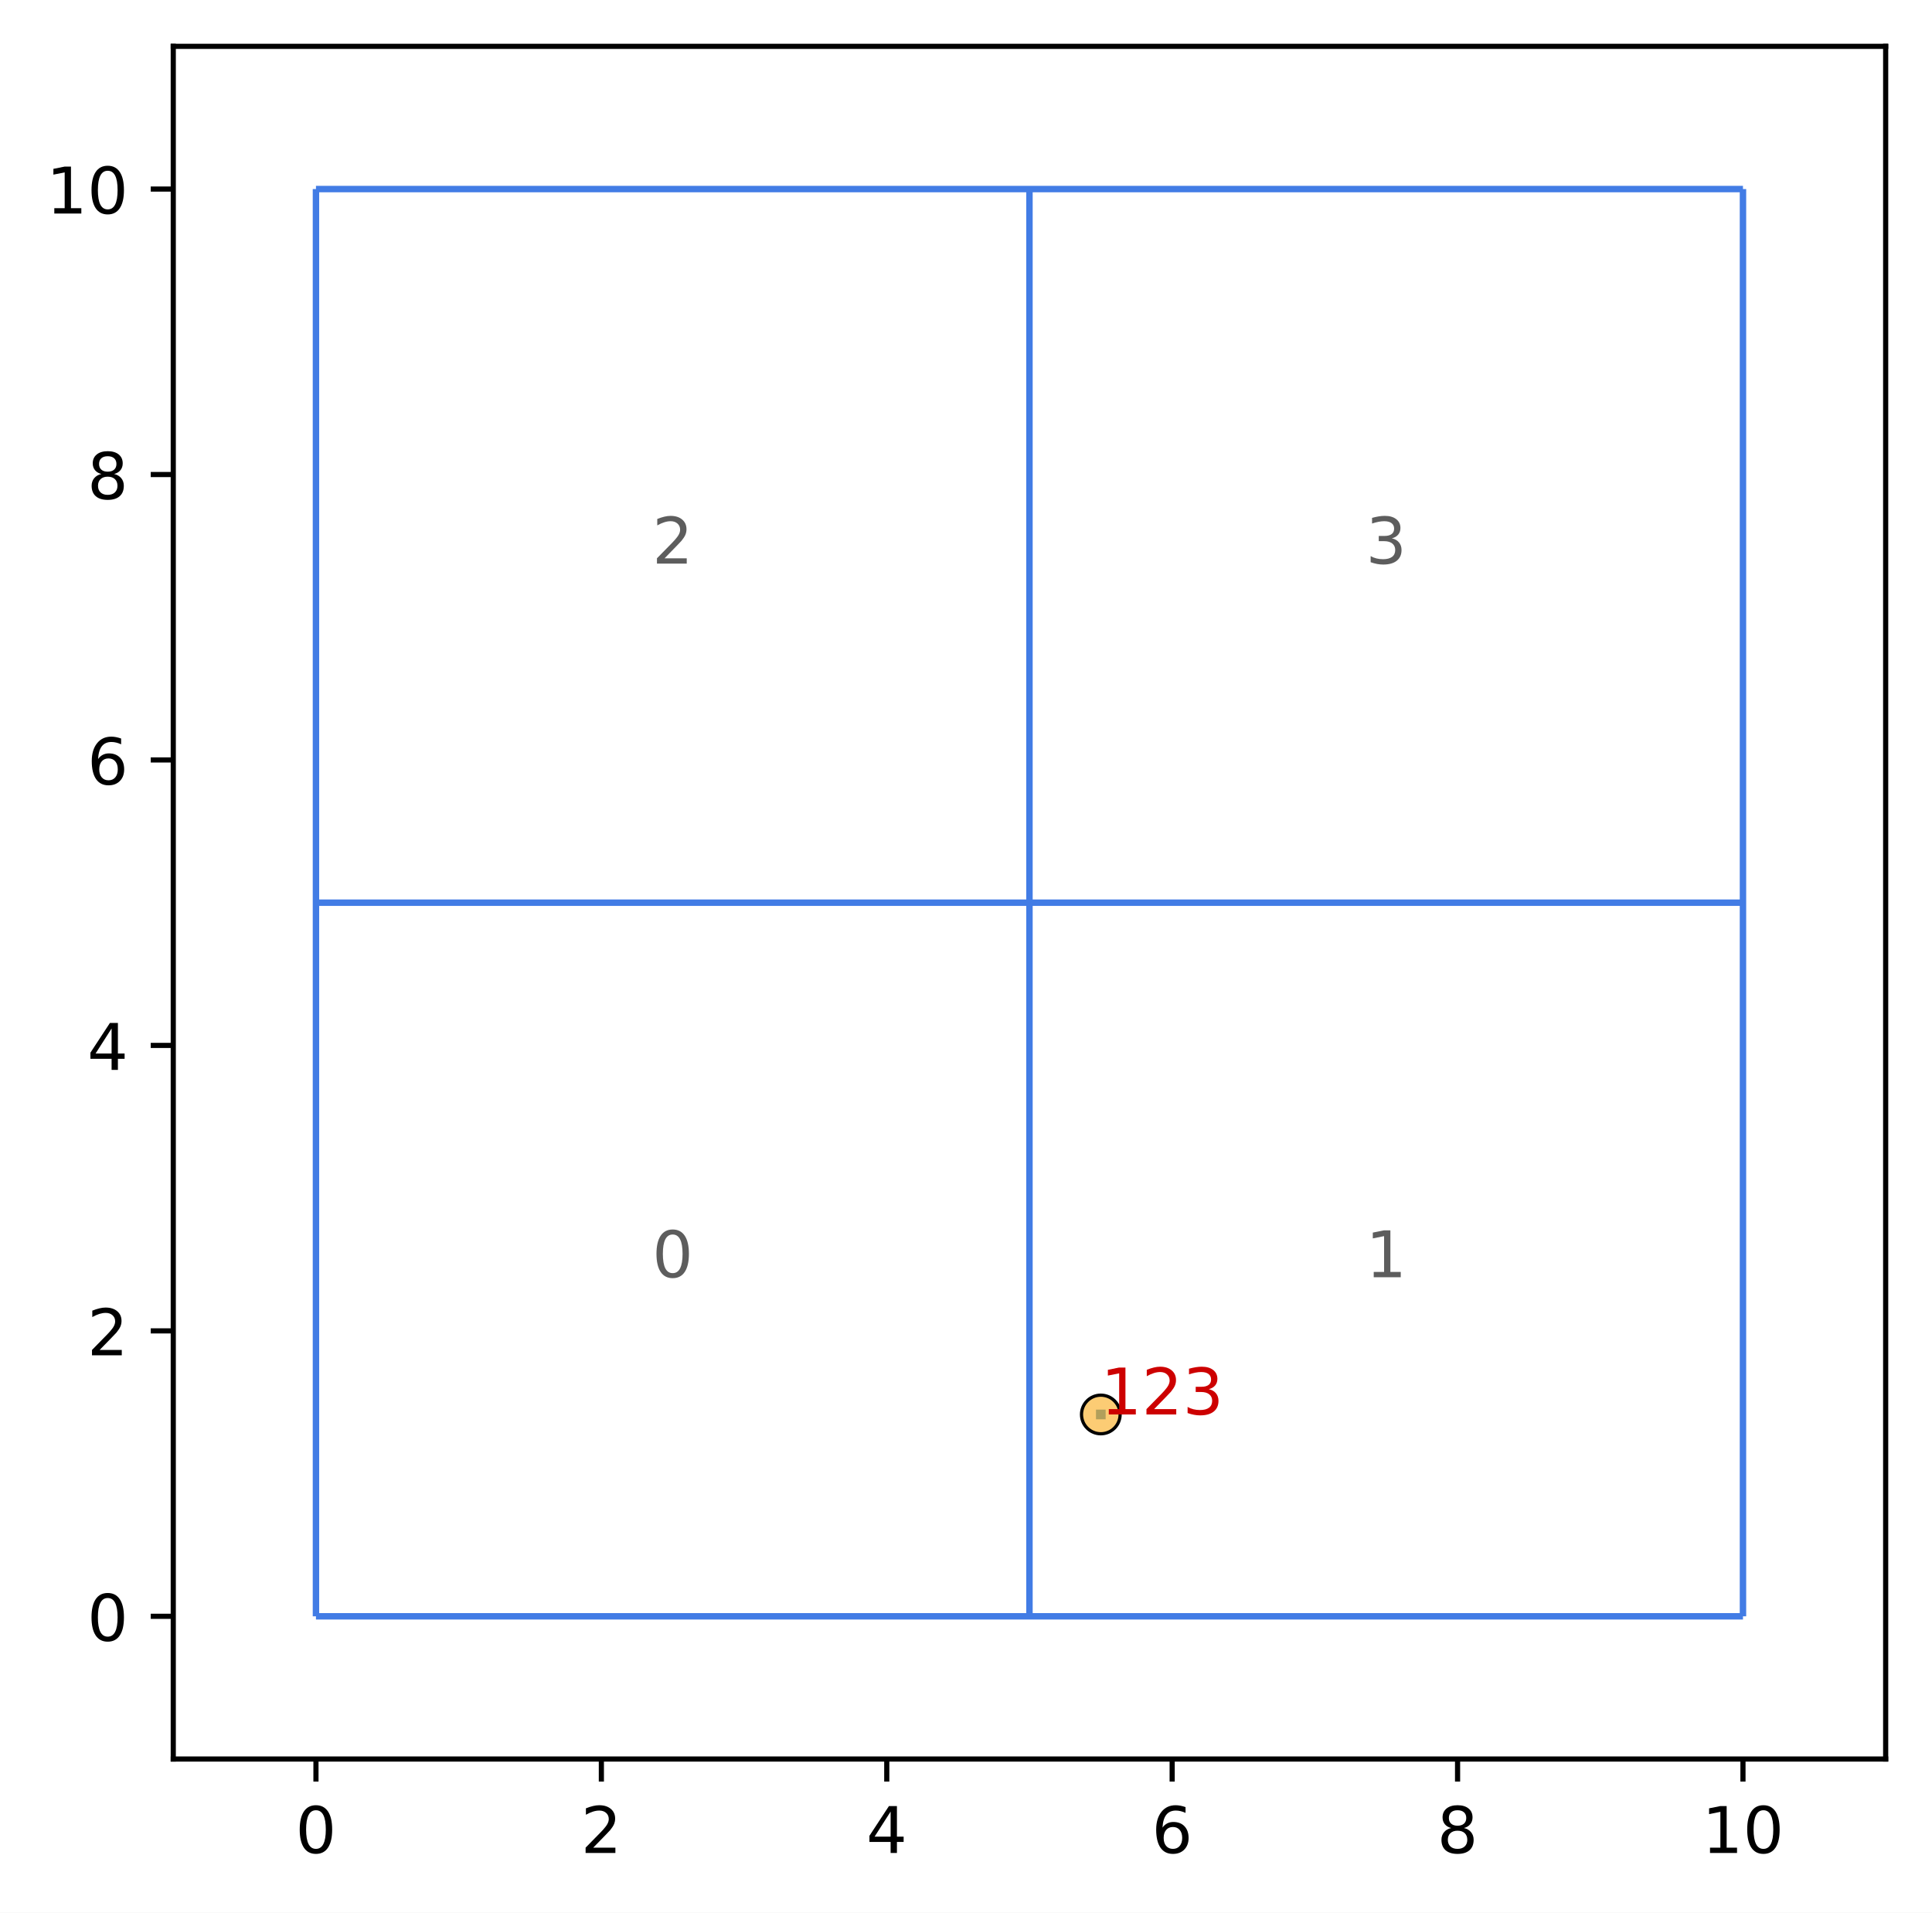
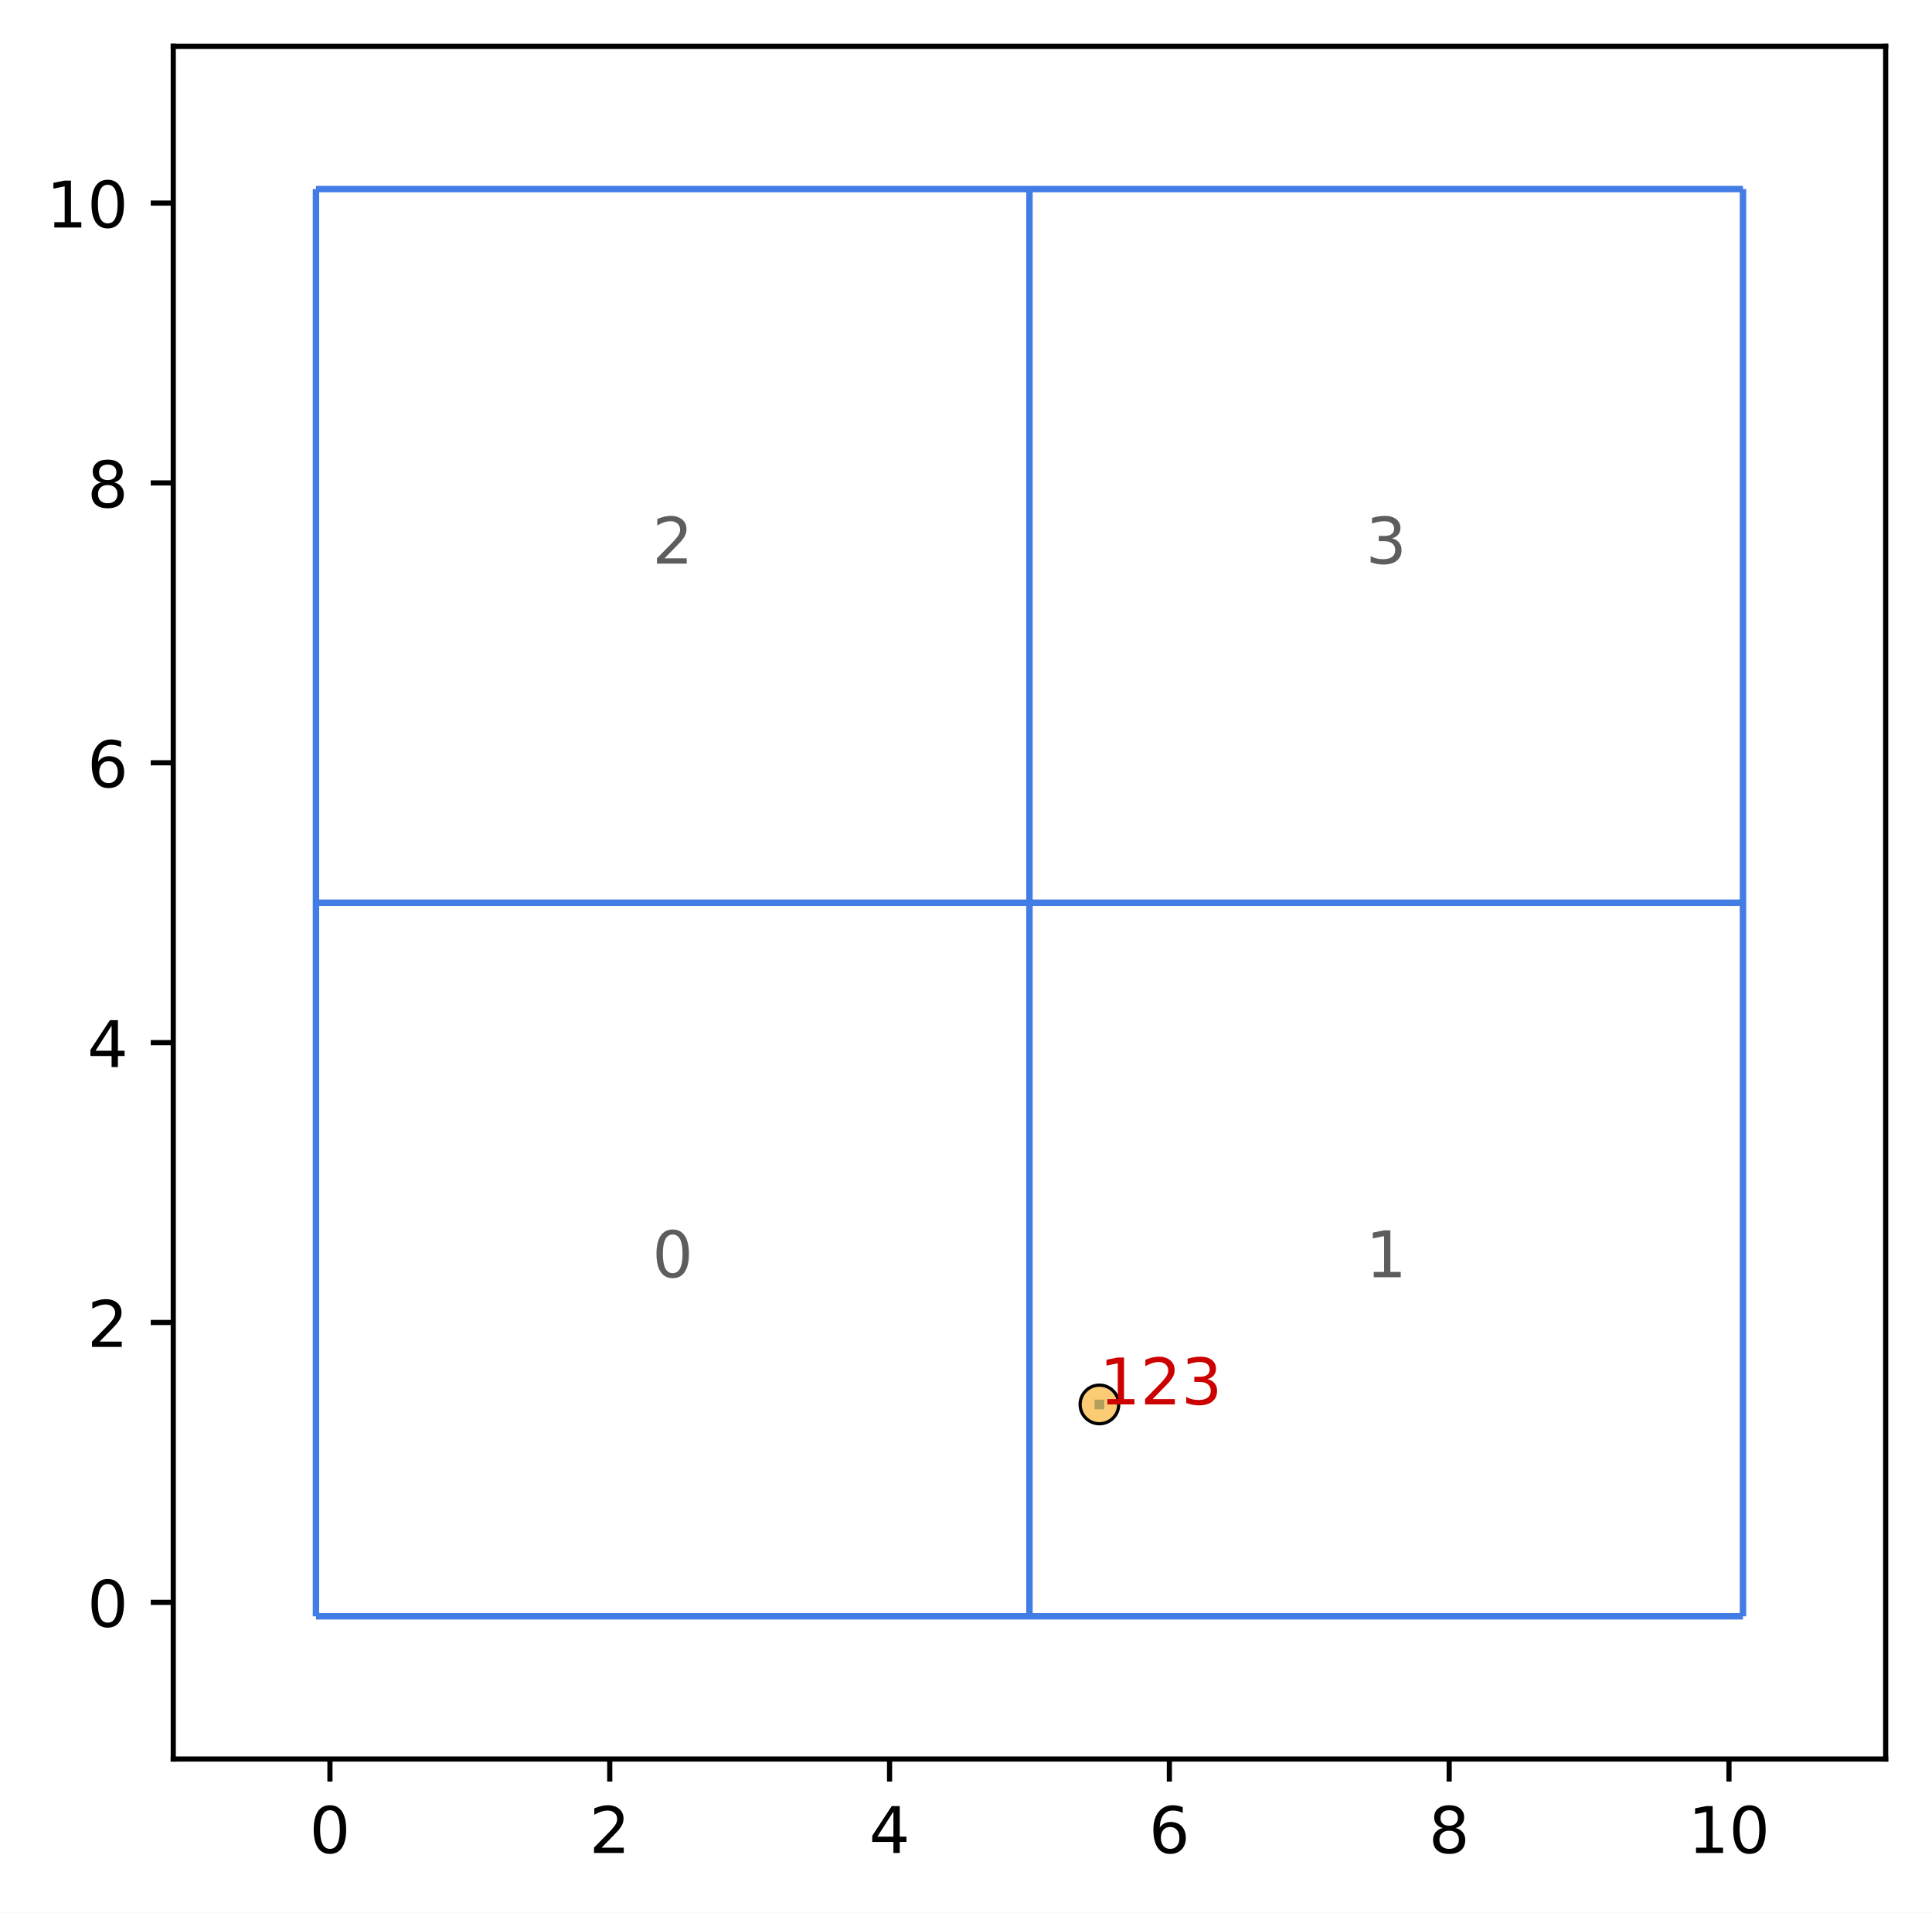
<svg xmlns="http://www.w3.org/2000/svg" xmlns:xlink="http://www.w3.org/1999/xlink" width="300.237pt" height="297.19pt" viewBox="0 0 300.237 297.19" version="1.1">
  <defs>
    <style type="text/css">*{stroke-linejoin: round; stroke-linecap: butt}</style>
  </defs>
  <g id="figure_1">
    <g id="patch_1">
      <path d="M -0 297.19  L 300.237 297.19  L 300.237 0  L -0 0  z " style="fill: #ffffff" />
    </g>
    <g id="axes_1">
      <g id="patch_2">
        <path d="M 26.925 273.312  L 293.037 273.312  L 293.037 7.2  L 26.925 7.2  z " style="fill: #ffffff" />
      </g>
      <g id="patch_3">
-         <path d="M 49.101 251.136  L 49.101 29.376  M 159.981 251.136  L 159.981 29.376  M 270.861 251.136  L 270.861 29.376  M 49.101 251.136  L 270.861 251.136  M 49.101 140.256  L 270.861 140.256  M 49.101 29.376  L 270.861 29.376  " clip-path="url(#p6c71809631)" style="fill: #1f77b4; stroke: #427ce5; stroke-linejoin: miter" />
+         <path d="M 49.101 251.136  L 49.101 29.376  M 159.981 251.136  L 159.981 29.376  M 270.861 251.136  L 270.861 29.376  M 49.101 251.136  L 270.861 251.136  M 49.101 140.256  L 270.861 140.256  M 49.101 29.376  L 270.861 29.376  " clip-path="url(#p66a6b0fc48)" style="fill: #1f77b4; stroke: #427ce5; stroke-linejoin: miter" />
      </g>
      <g id="matplotlib.axis_1">
        <g id="xtick_1">
          <g id="line2d_1">
            <defs>
-               <path id="m2c68ccb6d6" d="M 0 0  L 0 3.5  " style="stroke: #000000; stroke-width: 0.8" />
+               <path id="mf157a72104" d="M 0 0  L 0 3.5  " style="stroke: #000000; stroke-width: 0.8" />
            </defs>
            <g>
-               <use xlink:href="#m2c68ccb6d6" x="49.101" y="273.312" style="stroke: #000000; stroke-width: 0.8" />
+               <use xlink:href="#mf157a72104" x="51.275" y="273.312" style="stroke: #000000; stroke-width: 0.8" />
            </g>
          </g>
          <g id="text_1">
-             <g transform="translate(45.91975 287.9104)scale(0.1 -0.1)">
+             <g transform="translate(48.09387 287.9104)scale(0.1 -0.1)">
              <defs>
                <path id="DejaVuSans-30" d="M 2034 4250  Q 1547 4250 1301 3770  Q 1056 3291 1056 2328  Q 1056 1369 1301 889  Q 1547 409 2034 409  Q 2525 409 2770 889  Q 3016 1369 3016 2328  Q 3016 3291 2770 3770  Q 2525 4250 2034 4250  z M 2034 4750  Q 2819 4750 3233 4129  Q 3647 3509 3647 2328  Q 3647 1150 3233 529  Q 2819 -91 2034 -91  Q 1250 -91 836 529  Q 422 1150 422 2328  Q 422 3509 836 4129  Q 1250 4750 2034 4750  z " transform="scale(0.015625)" />
              </defs>
              <use xlink:href="#DejaVuSans-30" />
            </g>
          </g>
        </g>
        <g id="xtick_2">
          <g id="line2d_2">
            <g>
-               <use xlink:href="#m2c68ccb6d6" x="93.453" y="273.312" style="stroke: #000000; stroke-width: 0.8" />
+               <use xlink:href="#mf157a72104" x="94.757" y="273.312" style="stroke: #000000; stroke-width: 0.8" />
            </g>
          </g>
          <g id="text_2">
-             <g transform="translate(90.27175 287.9104)scale(0.1 -0.1)">
+             <g transform="translate(91.57622 287.9104)scale(0.1 -0.1)">
              <defs>
                <path id="DejaVuSans-32" d="M 1228 531  L 3431 531  L 3431 0  L 469 0  L 469 531  Q 828 903 1448 1529  Q 2069 2156 2228 2338  Q 2531 2678 2651 2914  Q 2772 3150 2772 3378  Q 2772 3750 2511 3984  Q 2250 4219 1831 4219  Q 1534 4219 1204 4116  Q 875 4013 500 3803  L 500 4441  Q 881 4594 1212 4672  Q 1544 4750 1819 4750  Q 2544 4750 2975 4387  Q 3406 4025 3406 3419  Q 3406 3131 3298 2873  Q 3191 2616 2906 2266  Q 2828 2175 2409 1742  Q 1991 1309 1228 531  z " transform="scale(0.015625)" />
              </defs>
              <use xlink:href="#DejaVuSans-32" />
            </g>
          </g>
        </g>
        <g id="xtick_3">
          <g id="line2d_3">
            <g>
-               <use xlink:href="#m2c68ccb6d6" x="137.805" y="273.312" style="stroke: #000000; stroke-width: 0.8" />
+               <use xlink:href="#mf157a72104" x="138.24" y="273.312" style="stroke: #000000; stroke-width: 0.8" />
            </g>
          </g>
          <g id="text_3">
-             <g transform="translate(134.6238 287.9104)scale(0.1 -0.1)">
+             <g transform="translate(135.0586 287.9104)scale(0.1 -0.1)">
              <defs>
                <path id="DejaVuSans-34" d="M 2419 4116  L 825 1625  L 2419 1625  L 2419 4116  z M 2253 4666  L 3047 4666  L 3047 1625  L 3713 1625  L 3713 1100  L 3047 1100  L 3047 0  L 2419 0  L 2419 1100  L 313 1100  L 313 1709  L 2253 4666  z " transform="scale(0.015625)" />
              </defs>
              <use xlink:href="#DejaVuSans-34" />
            </g>
          </g>
        </g>
        <g id="xtick_4">
          <g id="line2d_4">
            <g>
-               <use xlink:href="#m2c68ccb6d6" x="182.157" y="273.312" style="stroke: #000000; stroke-width: 0.8" />
+               <use xlink:href="#mf157a72104" x="181.722" y="273.312" style="stroke: #000000; stroke-width: 0.8" />
            </g>
          </g>
          <g id="text_4">
-             <g transform="translate(178.9758 287.9104)scale(0.1 -0.1)">
+             <g transform="translate(178.5409 287.9104)scale(0.1 -0.1)">
              <defs>
                <path id="DejaVuSans-36" d="M 2113 2584  Q 1688 2584 1439 2293  Q 1191 2003 1191 1497  Q 1191 994 1439 701  Q 1688 409 2113 409  Q 2538 409 2786 701  Q 3034 994 3034 1497  Q 3034 2003 2786 2293  Q 2538 2584 2113 2584  z M 3366 4563  L 3366 3988  Q 3128 4100 2886 4159  Q 2644 4219 2406 4219  Q 1781 4219 1451 3797  Q 1122 3375 1075 2522  Q 1259 2794 1537 2939  Q 1816 3084 2150 3084  Q 2853 3084 3261 2657  Q 3669 2231 3669 1497  Q 3669 778 3244 343  Q 2819 -91 2113 -91  Q 1303 -91 875 529  Q 447 1150 447 2328  Q 447 3434 972 4092  Q 1497 4750 2381 4750  Q 2619 4750 2861 4703  Q 3103 4656 3366 4563  z " transform="scale(0.015625)" />
              </defs>
              <use xlink:href="#DejaVuSans-36" />
            </g>
          </g>
        </g>
        <g id="xtick_5">
          <g id="line2d_5">
            <g>
-               <use xlink:href="#m2c68ccb6d6" x="226.509" y="273.312" style="stroke: #000000; stroke-width: 0.8" />
+               <use xlink:href="#mf157a72104" x="225.205" y="273.312" style="stroke: #000000; stroke-width: 0.8" />
            </g>
          </g>
          <g id="text_5">
-             <g transform="translate(223.3278 287.9104)scale(0.1 -0.1)">
+             <g transform="translate(222.0233 287.9104)scale(0.1 -0.1)">
              <defs>
                <path id="DejaVuSans-38" d="M 2034 2216  Q 1584 2216 1326 1975  Q 1069 1734 1069 1313  Q 1069 891 1326 650  Q 1584 409 2034 409  Q 2484 409 2743 651  Q 3003 894 3003 1313  Q 3003 1734 2745 1975  Q 2488 2216 2034 2216  z M 1403 2484  Q 997 2584 770 2862  Q 544 3141 544 3541  Q 544 4100 942 4425  Q 1341 4750 2034 4750  Q 2731 4750 3128 4425  Q 3525 4100 3525 3541  Q 3525 3141 3298 2862  Q 3072 2584 2669 2484  Q 3125 2378 3379 2068  Q 3634 1759 3634 1313  Q 3634 634 3220 271  Q 2806 -91 2034 -91  Q 1263 -91 848 271  Q 434 634 434 1313  Q 434 1759 690 2068  Q 947 2378 1403 2484  z M 1172 3481  Q 1172 3119 1398 2916  Q 1625 2713 2034 2713  Q 2441 2713 2670 2916  Q 2900 3119 2900 3481  Q 2900 3844 2670 4047  Q 2441 4250 2034 4250  Q 1625 4250 1398 4047  Q 1172 3844 1172 3481  z " transform="scale(0.015625)" />
              </defs>
              <use xlink:href="#DejaVuSans-38" />
            </g>
          </g>
        </g>
        <g id="xtick_6">
          <g id="line2d_6">
            <g>
-               <use xlink:href="#m2c68ccb6d6" x="270.861" y="273.312" style="stroke: #000000; stroke-width: 0.8" />
+               <use xlink:href="#mf157a72104" x="268.687" y="273.312" style="stroke: #000000; stroke-width: 0.8" />
            </g>
          </g>
          <g id="text_6">
-             <g transform="translate(264.4985 287.9104)scale(0.1 -0.1)">
+             <g transform="translate(262.3244 287.9104)scale(0.1 -0.1)">
              <defs>
                <path id="DejaVuSans-31" d="M 794 531  L 1825 531  L 1825 4091  L 703 3866  L 703 4441  L 1819 4666  L 2450 4666  L 2450 531  L 3481 531  L 3481 0  L 794 0  L 794 531  z " transform="scale(0.015625)" />
              </defs>
              <use xlink:href="#DejaVuSans-31" />
              <use xlink:href="#DejaVuSans-30" x="63.623" />
            </g>
          </g>
        </g>
      </g>
      <g id="matplotlib.axis_2">
        <g id="ytick_1">
          <g id="line2d_7">
            <defs>
-               <path id="md8915294aa" d="M 0 0  L -3.5 0  " style="stroke: #000000; stroke-width: 0.8" />
+               <path id="ma7d5313897" d="M 0 0  L -3.5 0  " style="stroke: #000000; stroke-width: 0.8" />
            </defs>
            <g>
-               <use xlink:href="#md8915294aa" x="26.925" y="251.136" style="stroke: #000000; stroke-width: 0.8" />
+               <use xlink:href="#ma7d5313897" x="26.925" y="248.962" style="stroke: #000000; stroke-width: 0.8" />
            </g>
          </g>
          <g id="text_7">
-             <g transform="translate(13.5625 254.9352)scale(0.1 -0.1)">
+             <g transform="translate(13.5625 252.7611)scale(0.1 -0.1)">
              <use xlink:href="#DejaVuSans-30" />
            </g>
          </g>
        </g>
        <g id="ytick_2">
          <g id="line2d_8">
            <g>
-               <use xlink:href="#md8915294aa" x="26.925" y="206.784" style="stroke: #000000; stroke-width: 0.8" />
+               <use xlink:href="#ma7d5313897" x="26.925" y="205.48" style="stroke: #000000; stroke-width: 0.8" />
            </g>
          </g>
          <g id="text_8">
-             <g transform="translate(13.5625 210.5832)scale(0.1 -0.1)">
+             <g transform="translate(13.5625 209.2787)scale(0.1 -0.1)">
              <use xlink:href="#DejaVuSans-32" />
            </g>
          </g>
        </g>
        <g id="ytick_3">
          <g id="line2d_9">
            <g>
-               <use xlink:href="#md8915294aa" x="26.925" y="162.432" style="stroke: #000000; stroke-width: 0.8" />
+               <use xlink:href="#ma7d5313897" x="26.925" y="161.997" style="stroke: #000000; stroke-width: 0.8" />
            </g>
          </g>
          <g id="text_9">
-             <g transform="translate(13.5625 166.2312)scale(0.1 -0.1)">
+             <g transform="translate(13.5625 165.7964)scale(0.1 -0.1)">
              <use xlink:href="#DejaVuSans-34" />
            </g>
          </g>
        </g>
        <g id="ytick_4">
          <g id="line2d_10">
            <g>
-               <use xlink:href="#md8915294aa" x="26.925" y="118.08" style="stroke: #000000; stroke-width: 0.8" />
+               <use xlink:href="#ma7d5313897" x="26.925" y="118.515" style="stroke: #000000; stroke-width: 0.8" />
            </g>
          </g>
          <g id="text_10">
-             <g transform="translate(13.5625 121.8792)scale(0.1 -0.1)">
+             <g transform="translate(13.5625 122.314)scale(0.1 -0.1)">
              <use xlink:href="#DejaVuSans-36" />
            </g>
          </g>
        </g>
        <g id="ytick_5">
          <g id="line2d_11">
            <g>
-               <use xlink:href="#md8915294aa" x="26.925" y="73.728" style="stroke: #000000; stroke-width: 0.8" />
+               <use xlink:href="#ma7d5313897" x="26.925" y="75.032" style="stroke: #000000; stroke-width: 0.8" />
            </g>
          </g>
          <g id="text_11">
-             <g transform="translate(13.5625 77.52722)scale(0.1 -0.1)">
+             <g transform="translate(13.5625 78.83169)scale(0.1 -0.1)">
              <use xlink:href="#DejaVuSans-38" />
            </g>
          </g>
        </g>
        <g id="ytick_6">
          <g id="line2d_12">
            <g>
-               <use xlink:href="#md8915294aa" x="26.925" y="29.376" style="stroke: #000000; stroke-width: 0.8" />
+               <use xlink:href="#ma7d5313897" x="26.925" y="31.55" style="stroke: #000000; stroke-width: 0.8" />
            </g>
          </g>
          <g id="text_12">
-             <g transform="translate(7.2 33.17522)scale(0.1 -0.1)">
+             <g transform="translate(7.2 35.34934)scale(0.1 -0.1)">
              <use xlink:href="#DejaVuSans-31" />
              <use xlink:href="#DejaVuSans-30" x="63.623" />
            </g>
          </g>
        </g>
      </g>
      <g id="line2d_13">
-         <path d="M 171.069 219.774  " clip-path="url(#p6c71809631)" style="fill: none; stroke: #1f77b4; stroke-width: 1.5; stroke-linecap: square" />
+         <path d="M 170.852 218.215  " clip-path="url(#p66a6b0fc48)" style="fill: none; stroke: #1f77b4; stroke-width: 1.5; stroke-linecap: square" />
        <defs>
-           <path id="m3aed2d64a0" d="M 0 3  C 0.796 3 1.559 2.684 2.121 2.121  C 2.684 1.559 3 0.796 3 0  C 3 -0.796 2.684 -1.559 2.121 -2.121  C 1.559 -2.684 0.796 -3 0 -3  C -0.796 -3 -1.559 -2.684 -2.121 -2.121  C -2.684 -1.559 -3 -0.796 -3 0  C -3 0.796 -2.684 1.559 -2.121 2.121  C -1.559 2.684 -0.796 3 0 3  z " style="stroke: #000000; stroke-width: 0.5" />
+           <path id="mbe822f9403" d="M 0 3  C 0.796 3 1.559 2.684 2.121 2.121  C 2.684 1.559 3 0.796 3 0  C 3 -0.796 2.684 -1.559 2.121 -2.121  C 1.559 -2.684 0.796 -3 0 -3  C -0.796 -3 -1.559 -2.684 -2.121 -2.121  C -2.684 -1.559 -3 -0.796 -3 0  C -3 0.796 -2.684 1.559 -2.121 2.121  C -1.559 2.684 -0.796 3 0 3  z " style="stroke: #000000; stroke-width: 0.5" />
        </defs>
-         <g clip-path="url(#p6c71809631)">
-           <use xlink:href="#m3aed2d64a0" x="171.069" y="219.774" style="fill: #fab32f; fill-opacity: 0.667; stroke: #000000; stroke-width: 0.5" />
+         <g clip-path="url(#p66a6b0fc48)">
+           <use xlink:href="#mbe822f9403" x="170.852" y="218.215" style="fill: #fab32f; fill-opacity: 0.667; stroke: #000000; stroke-width: 0.5" />
        </g>
      </g>
      <g id="patch_4">
        <path d="M 26.925 273.312  L 26.925 7.2  " style="fill: none; stroke: #000000; stroke-width: 0.8; stroke-linejoin: miter; stroke-linecap: square" />
      </g>
      <g id="patch_5">
        <path d="M 293.037 273.312  L 293.037 7.2  " style="fill: none; stroke: #000000; stroke-width: 0.8; stroke-linejoin: miter; stroke-linecap: square" />
      </g>
      <g id="patch_6">
        <path d="M 26.925 273.312  L 293.037 273.312  " style="fill: none; stroke: #000000; stroke-width: 0.8; stroke-linejoin: miter; stroke-linecap: square" />
      </g>
      <g id="patch_7">
        <path d="M 26.925 7.2  L 293.037 7.2  " style="fill: none; stroke: #000000; stroke-width: 0.8; stroke-linejoin: miter; stroke-linecap: square" />
      </g>
      <g id="text_13">
        <g style="fill: #5d5d5d" transform="translate(101.3598 198.4554)scale(0.1 -0.1)">
          <use xlink:href="#DejaVuSans-30" />
        </g>
      </g>
      <g id="text_14">
        <g style="fill: #5d5d5d" transform="translate(212.2397 198.4554)scale(0.1 -0.1)">
          <use xlink:href="#DejaVuSans-31" />
        </g>
      </g>
      <g id="text_15">
        <g style="fill: #5d5d5d" transform="translate(101.3598 87.57537)scale(0.1 -0.1)">
          <use xlink:href="#DejaVuSans-32" />
        </g>
      </g>
      <g id="text_16">
        <g style="fill: #5d5d5d" transform="translate(212.2397 87.57537)scale(0.1 -0.1)">
          <defs>
            <path id="DejaVuSans-33" d="M 2597 2516  Q 3050 2419 3304 2112  Q 3559 1806 3559 1356  Q 3559 666 3084 287  Q 2609 -91 1734 -91  Q 1441 -91 1130 -33  Q 819 25 488 141  L 488 750  Q 750 597 1062 519  Q 1375 441 1716 441  Q 2309 441 2620 675  Q 2931 909 2931 1356  Q 2931 1769 2642 2001  Q 2353 2234 1838 2234  L 1294 2234  L 1294 2753  L 1863 2753  Q 2328 2753 2575 2939  Q 2822 3125 2822 3475  Q 2822 3834 2567 4026  Q 2313 4219 1838 4219  Q 1578 4219 1281 4162  Q 984 4106 628 3988  L 628 4550  Q 988 4650 1302 4700  Q 1616 4750 1894 4750  Q 2613 4750 3031 4423  Q 3450 4097 3450 3541  Q 3450 3153 3228 2886  Q 3006 2619 2597 2516  z " transform="scale(0.015625)" />
          </defs>
          <use xlink:href="#DejaVuSans-33" />
        </g>
      </g>
      <g id="text_17">
-         <g style="fill: #cd0000" transform="translate(171.069 219.7744)scale(0.1 -0.1)">
+         <g style="fill: #cd0000" transform="translate(170.8516 218.2152)scale(0.1 -0.1)">
          <use xlink:href="#DejaVuSans-31" />
          <use xlink:href="#DejaVuSans-32" x="63.623" />
          <use xlink:href="#DejaVuSans-33" x="127.246" />
        </g>
      </g>
    </g>
  </g>
  <defs>
-     <clipPath id="p6c71809631">
+     <clipPath id="p66a6b0fc48">
      <rect x="26.925" y="7.2" width="266.112" height="266.112" />
    </clipPath>
  </defs>
</svg>
